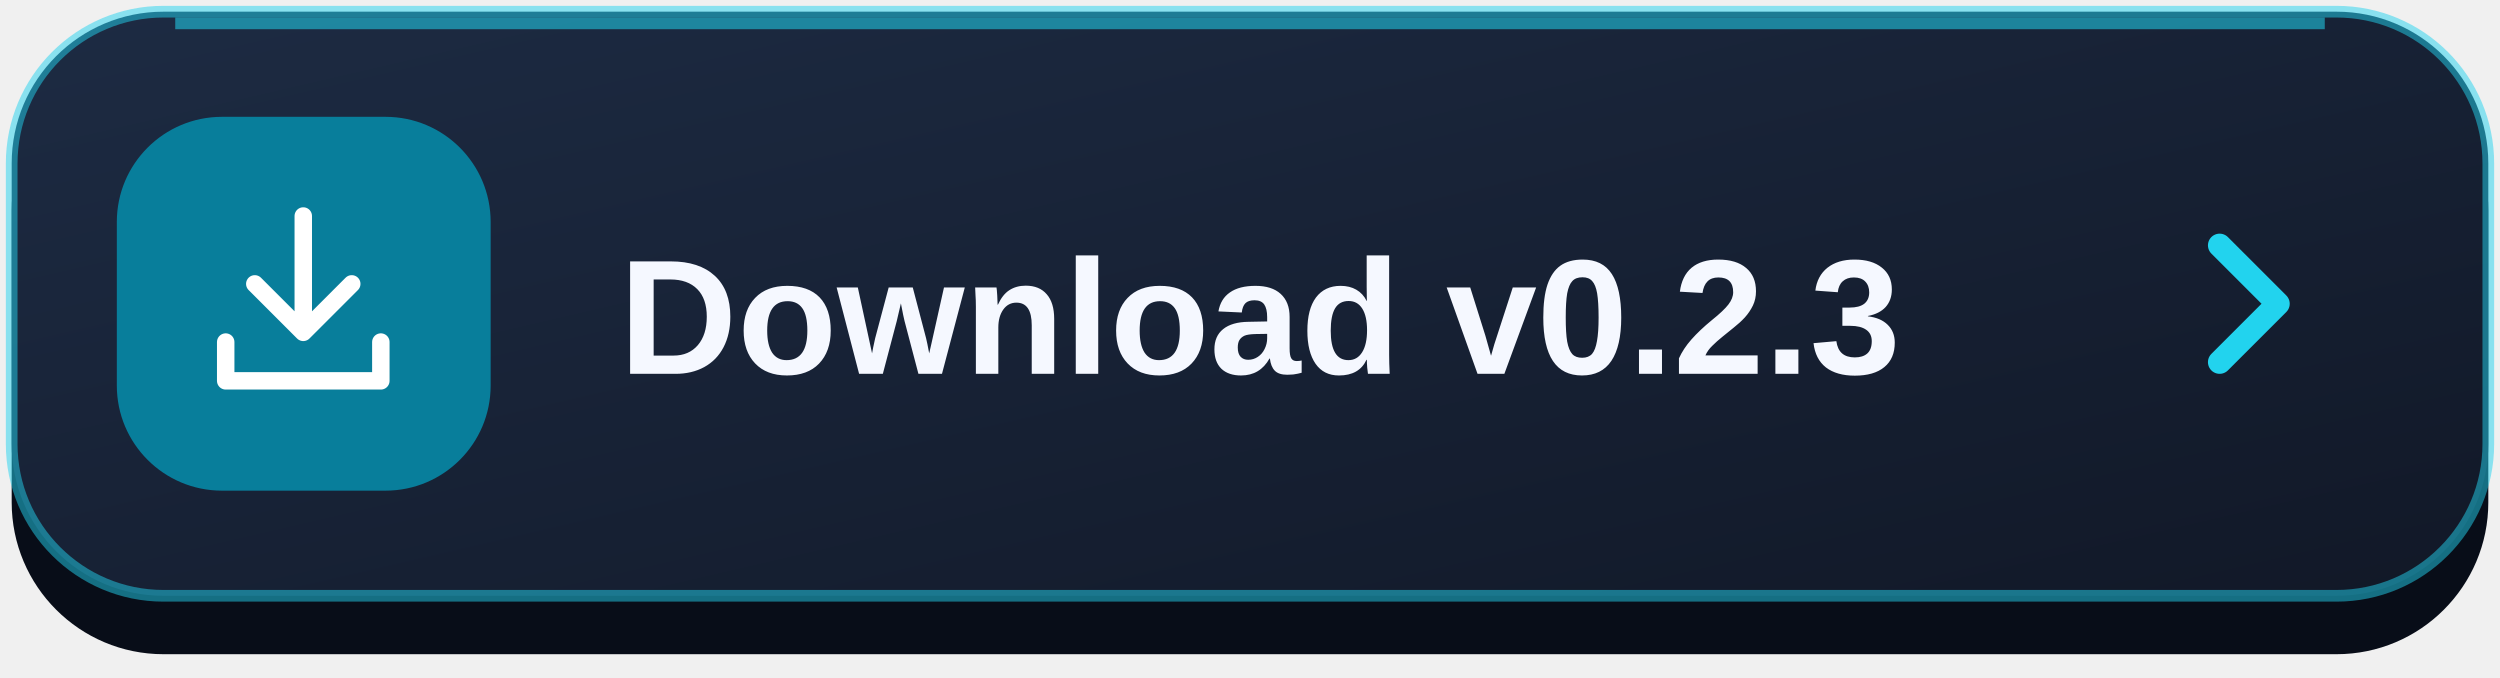
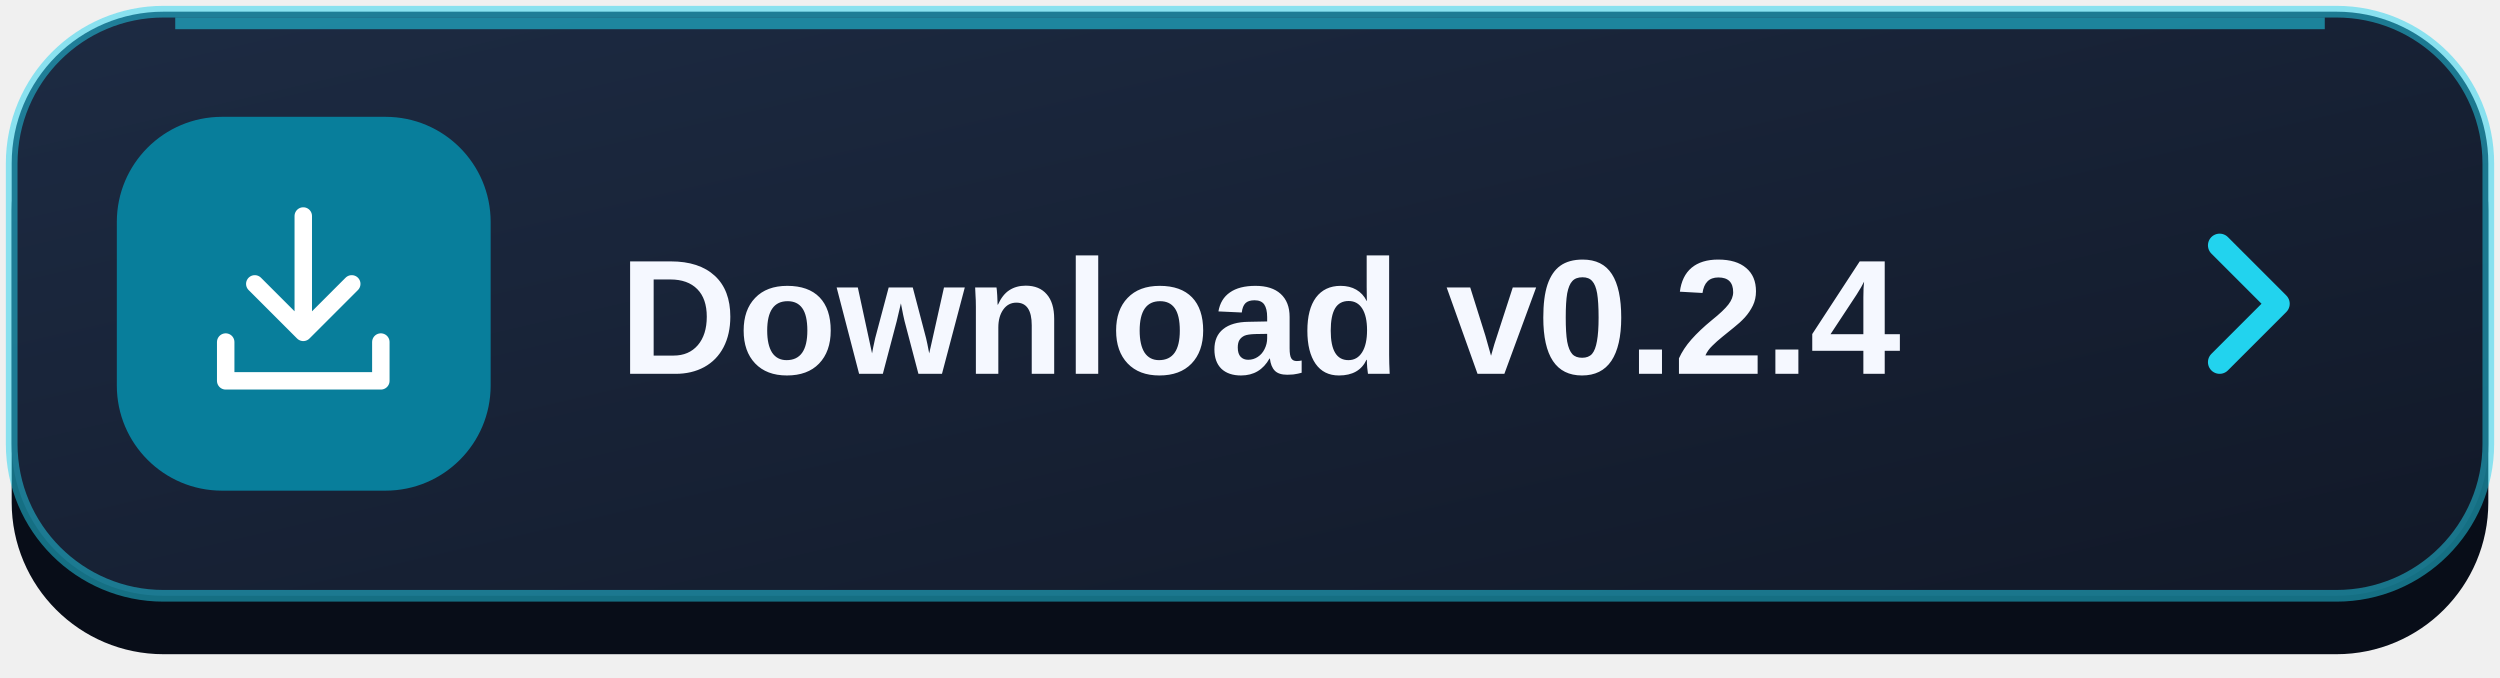
- <svg xmlns="http://www.w3.org/2000/svg" width="214" height="58" viewBox="0 0 214 58" role="img" aria-label="Download v0.2.3">
+ <svg xmlns="http://www.w3.org/2000/svg" width="214" height="58" viewBox="0 0 214 58" role="img" aria-label="Download v0.2.4">
  <defs>
    <linearGradient id="body" x2="1" y2="1">
      <stop stop-color="#1d2b43" />
      <stop offset="1" stop-color="#111827" />
    </linearGradient>
    <linearGradient id="accent">
      <stop stop-color="#087e9b" />
      <stop offset="1" stop-color="#22d3ee" />
    </linearGradient>
  </defs>
  <rect x="1" y="5" width="212" height="51" rx="13" fill="#080d18" />
  <rect x="1" y="1" width="212" height="50" rx="13" fill="url(#body)" stroke="#22d3ee" stroke-opacity=".5" />
  <path d="M15 2h184" stroke="#22d3ee" stroke-opacity=".55" />
  <rect x="10" y="10" width="32" height="32" rx="9" fill="#087e9b" />
  <g transform="translate(16 16) scale(.83)" fill="none" stroke="#fff" stroke-width="1.8" stroke-linecap="round" stroke-linejoin="round">
    <path d="M12 3v12m-5-5 5 5 5-5M4 16v4h16v-4" />
  </g>
-   <text x="53" y="32" fill="#f5f8ff" font-family="Arial,Helvetica,sans-serif" font-size="14" font-weight="700">Download v0.2.3</text>
+   <text x="53" y="32" fill="#f5f8ff" font-family="Arial,Helvetica,sans-serif" font-size="14" font-weight="700">Download v0.2.4</text>
  <path d="m190 21 5 5-5 5" fill="none" stroke="#22d3ee" stroke-width="2" stroke-linecap="round" stroke-linejoin="round" />
</svg>
